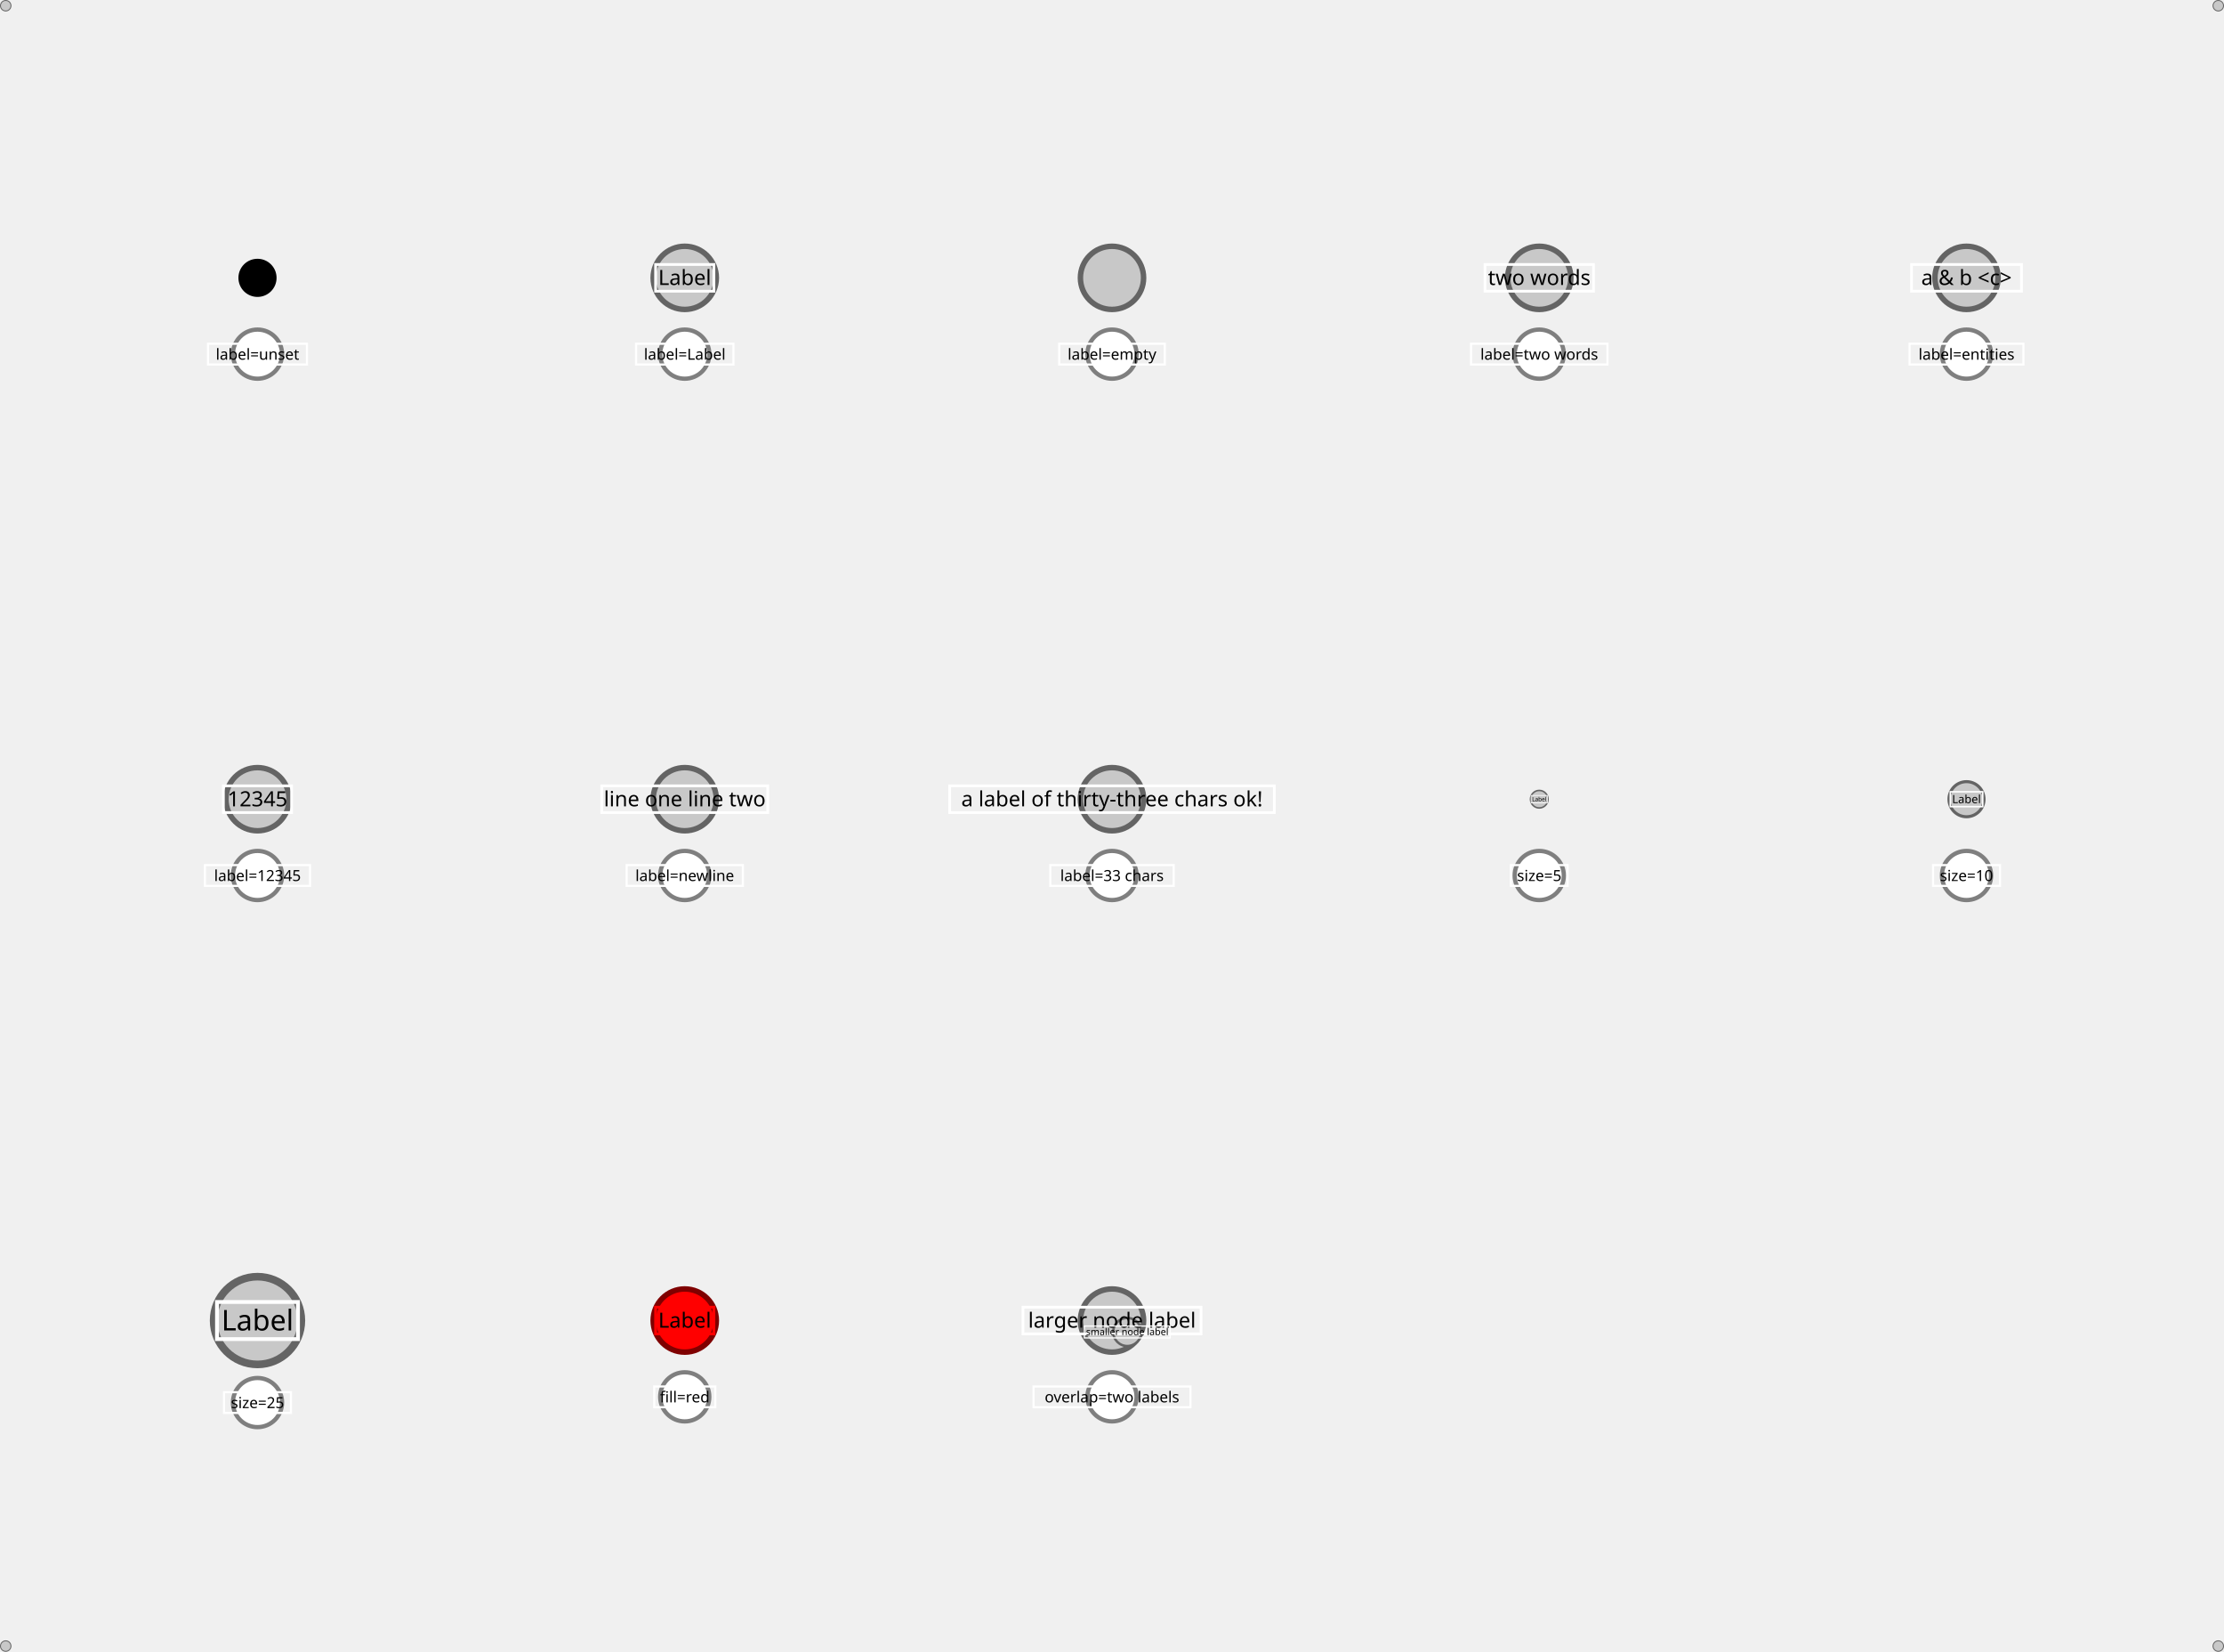
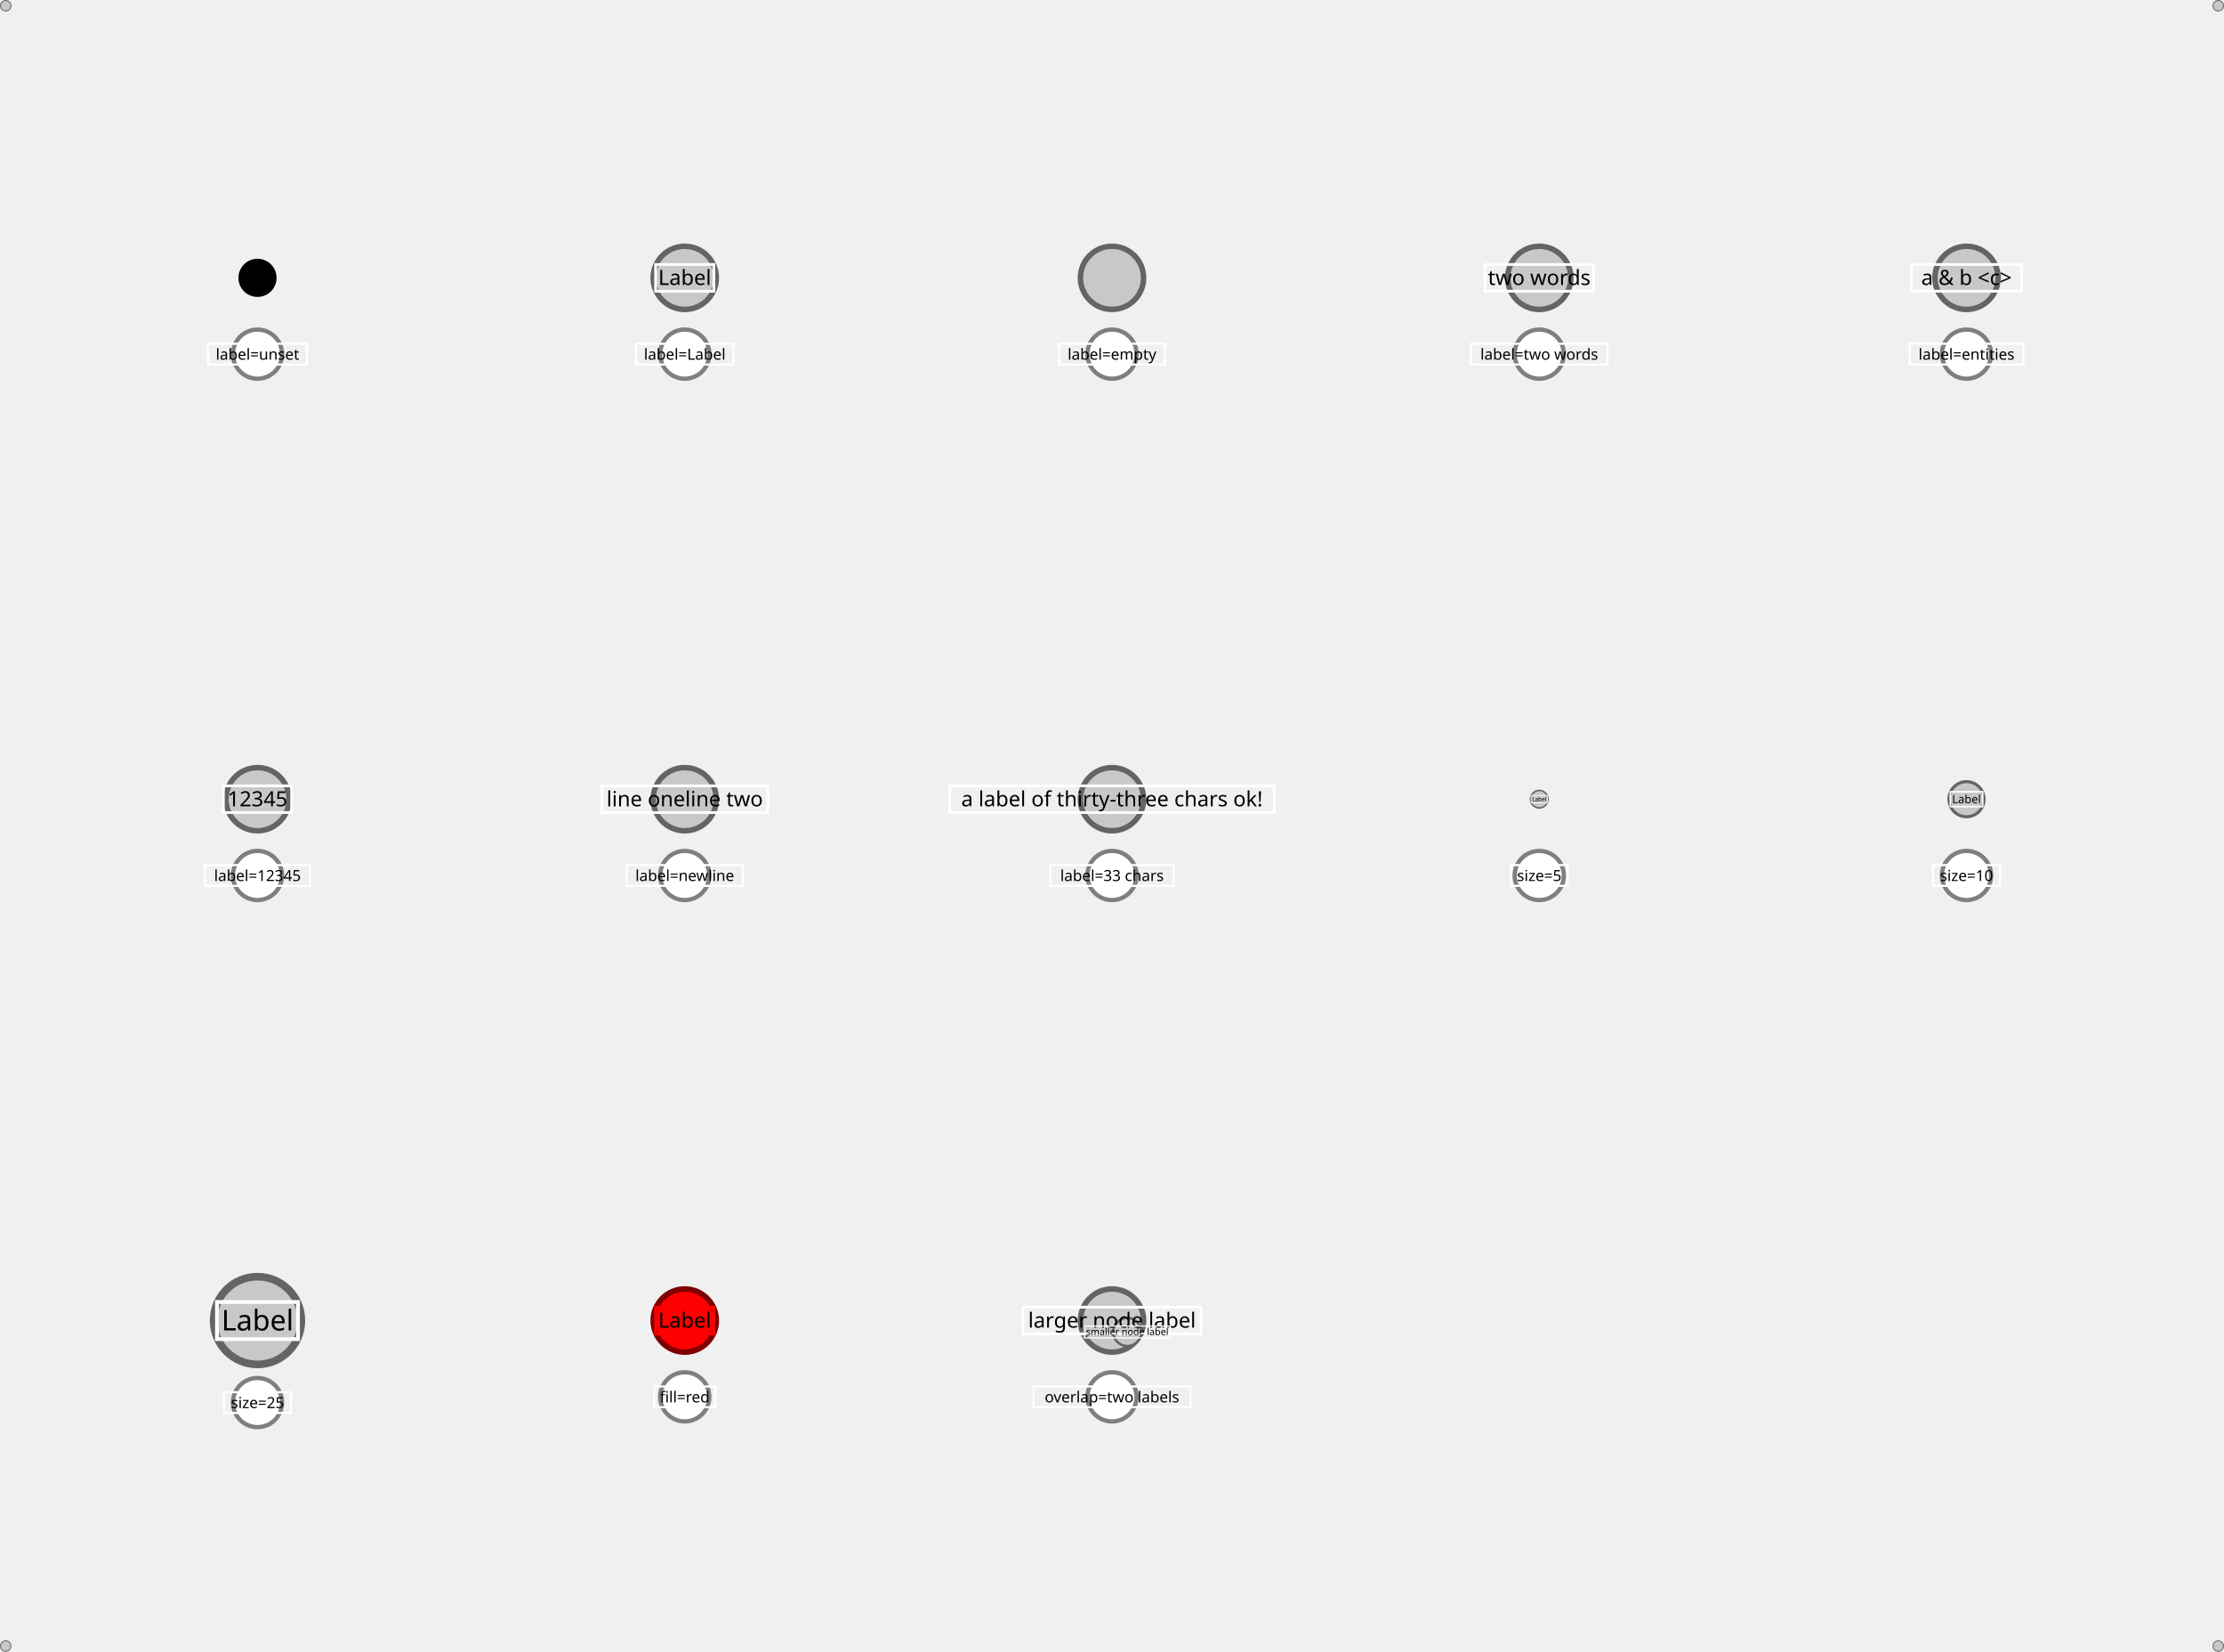
<svg xmlns="http://www.w3.org/2000/svg" contentScriptType="text/ecmascript" width="1166.0" zoomAndPan="magnify" contentStyleType="text/css" viewBox="17 -883 1166 866" height="866.0" preserveAspectRatio="xMidYMid meet" version="1.1">
  <g id="nodes">
    <circle fill-opacity="1.0" fill="#c8c8c8" r="23.0" cx="152.0" class="id_label-node-size-25" cy="-190.67" stroke="#646464" stroke-opacity="1.0" stroke-width="4.0" />
    <circle fill-opacity="1.0" fill="#c8c8c8" r="16.56" cx="376.0" class="id_label-text" cy="-737.33" stroke="#646464" stroke-opacity="1.0" stroke-width="2.88" />
    <circle fill-opacity="1.0" fill="#c8c8c8" r="16.56" cx="600.0" class="id_label-empty" cy="-737.33" stroke="#646464" stroke-opacity="1.0" stroke-width="2.88" />
    <circle fill-opacity="1.0" fill="#c8c8c8" r="16.56" cx="824.0" class="id_label-words" cy="-737.33" stroke="#646464" stroke-opacity="1.0" stroke-width="2.88" />
    <circle fill-opacity="1.0" fill="#c8c8c8" r="16.56" cx="1048.0" class="id_label-entity" cy="-737.33" stroke="#646464" stroke-opacity="1.0" stroke-width="2.88" />
    <circle fill-opacity="1.0" fill="#c8c8c8" r="16.56" cx="152.0" class="id_label-digits" cy="-464.0" stroke="#646464" stroke-opacity="1.0" stroke-width="2.88" />
    <circle fill-opacity="1.0" fill="#c8c8c8" r="16.56" cx="376.0" class="id_label-newline" cy="-464.0" stroke="#646464" stroke-opacity="1.0" stroke-width="2.88" />
    <circle fill-opacity="1.0" fill="#c8c8c8" r="16.56" cx="600.0" class="id_label-long" cy="-464.0" stroke="#646464" stroke-opacity="1.0" stroke-width="2.88" />
    <circle fill-opacity="1.0" fill="#ff0000" r="16.56" cx="376.0" class="id_label-on-red" cy="-190.67" stroke="#7f0000" stroke-opacity="1.0" stroke-width="2.88" />
    <circle fill-opacity="1.0" fill="#c8c8c8" r="16.56" cx="600.0" class="id_label-overlap" cy="-190.67" stroke="#646464" stroke-opacity="1.0" stroke-width="2.88" />
    <circle fill-opacity="1.0" fill="#ffffff" r="12.88" cx="152.0" class="id_cap-default" cy="-697.33" stroke="#7f7f7f" stroke-opacity="1.0" stroke-width="2.24" />
    <circle fill-opacity="1.0" fill="#ffffff" r="12.88" cx="376.0" class="id_cap-label-text" cy="-697.33" stroke="#7f7f7f" stroke-opacity="1.0" stroke-width="2.24" />
    <circle fill-opacity="1.0" fill="#ffffff" r="12.88" cx="600.0" class="id_cap-label-empty" cy="-697.33" stroke="#7f7f7f" stroke-opacity="1.0" stroke-width="2.24" />
    <circle fill-opacity="1.0" fill="#ffffff" r="12.88" cx="824.0" class="id_cap-label-words" cy="-697.33" stroke="#7f7f7f" stroke-opacity="1.0" stroke-width="2.24" />
    <circle fill-opacity="1.0" fill="#ffffff" r="12.88" cx="1048.0" class="id_cap-label-entity" cy="-697.33" stroke="#7f7f7f" stroke-opacity="1.0" stroke-width="2.24" />
    <circle fill-opacity="1.0" fill="#ffffff" r="12.88" cx="152.0" class="id_cap-label-digits" cy="-424.0" stroke="#7f7f7f" stroke-opacity="1.0" stroke-width="2.24" />
    <circle fill-opacity="1.0" fill="#ffffff" r="12.88" cx="376.0" class="id_cap-label-newline" cy="-424.0" stroke="#7f7f7f" stroke-opacity="1.0" stroke-width="2.24" />
    <circle fill-opacity="1.0" fill="#ffffff" r="12.88" cx="600.0" class="id_cap-label-long" cy="-424.0" stroke="#7f7f7f" stroke-opacity="1.0" stroke-width="2.24" />
    <circle fill-opacity="1.0" fill="#ffffff" r="12.88" cx="824.0" class="id_cap-label-node-size-5" cy="-424.0" stroke="#7f7f7f" stroke-opacity="1.0" stroke-width="2.24" />
    <circle fill-opacity="1.0" fill="#ffffff" r="12.88" cx="1048.0" class="id_cap-label-node-size-10" cy="-424.0" stroke="#7f7f7f" stroke-opacity="1.0" stroke-width="2.24" />
    <circle fill-opacity="1.0" fill="#ffffff" r="12.88" cx="152.0" class="id_cap-label-node-size-25" cy="-147.67" stroke="#7f7f7f" stroke-opacity="1.0" stroke-width="2.24" />
    <circle fill-opacity="1.0" fill="#ffffff" r="12.88" cx="376.0" class="id_cap-label-on-red" cy="-150.67" stroke="#7f7f7f" stroke-opacity="1.0" stroke-width="2.24" />
    <circle fill-opacity="1.0" fill="#ffffff" r="12.88" cx="600.0" class="id_cap-label-overlap" cy="-150.67" stroke="#7f7f7f" stroke-opacity="1.0" stroke-width="2.24" />
    <circle fill-opacity="1.0" fill="#c8c8c8" r="9.2" cx="1048.0" class="id_label-node-size-10" cy="-464.0" stroke="#646464" stroke-opacity="1.0" stroke-width="1.6" />
    <circle fill-opacity="1.0" fill="#c8c8c8" r="7.36" cx="608.0" class="id_label-overlap-small" cy="-184.67" stroke="#646464" stroke-opacity="1.0" stroke-width="1.28" />
    <circle fill-opacity="1.0" fill="#c8c8c8" r="4.6" cx="824.0" class="id_label-node-size-5" cy="-464.0" stroke="#646464" stroke-opacity="1.0" stroke-width="0.8" />
    <circle fill-opacity="1.0" fill="#c8c8c8" r="2.76" cx="20.0" class="id_anchor-nw" cy="-880.0" stroke="#646464" stroke-opacity="1.0" stroke-width="0.48" />
    <circle fill-opacity="1.0" fill="#c8c8c8" r="2.76" cx="1180.0" class="id_anchor-ne" cy="-880.0" stroke="#646464" stroke-opacity="1.0" stroke-width="0.48" />
    <circle fill-opacity="1.0" fill="#c8c8c8" r="2.76" cx="20.0" class="id_anchor-sw" cy="-20.0" stroke="#646464" stroke-opacity="1.0" stroke-width="0.48" />
    <circle fill-opacity="1.0" fill="#c8c8c8" r="2.76" cx="1180.0" class="id_anchor-se" cy="-20.0" stroke="#646464" stroke-opacity="1.0" stroke-width="0.48" />
    <circle fill-opacity="1.0" fill="#000000" r="9.2" cx="152.0" class="id_default" cy="-737.33" stroke="#000000" stroke-opacity="1.0" stroke-width="1.6" />
  </g>
  <g id="node-labels">
    <rect x="130.767" y="-200.4" fill="none" width="42.466" opacity="1.0" height="19.461" stroke="#ffffff" stroke-width="2.0" stroke-opacity="1.0" />
    <text font-size="15" x="152.0" y="-185.477" fill-opacity="1.0" fill="#000000" font-family="Dialog" style="text-anchor: middle;" class="id_label-node-size-25">
            Label
        </text>
    <rect x="360.716" y="-744.334" fill="none" width="30.567" opacity="1.0" height="14.008" stroke="#ffffff" stroke-width="1.44" stroke-opacity="1.0" />
    <text font-size="11" x="376.0" y="-733.592" fill-opacity="1.0" fill="#000000" font-family="Dialog" style="text-anchor: middle;" class="id_label-text">
            Label
        </text>
    <rect x="795.552" y="-744.334" fill="none" width="56.895" opacity="1.0" height="14.008" stroke="#ffffff" stroke-width="1.44" stroke-opacity="1.0" />
    <text font-size="11" x="824.0" y="-733.592" fill-opacity="1.0" fill="#000000" font-family="Dialog" style="text-anchor: middle;" class="id_label-words">
            two words
        </text>
    <rect x="1019.173" y="-744.334" fill="none" width="57.654" opacity="1.0" height="14.008" stroke="#ffffff" stroke-width="1.44" stroke-opacity="1.0" />
    <text font-size="11" x="1048.0" y="-733.592" fill-opacity="1.0" fill="#000000" font-family="Dialog" style="text-anchor: middle;" class="id_label-entity">
            a &amp; b &lt;c&gt;
        </text>
    <rect x="134.107" y="-471.004" fill="none" width="35.787" opacity="1.0" height="14.008" stroke="#ffffff" stroke-width="1.44" stroke-opacity="1.0" />
    <text font-size="11" x="152.0" y="-460.262" fill-opacity="1.0" fill="#000000" font-family="Dialog" style="text-anchor: middle;" class="id_label-digits">
            12345
        </text>
    <rect x="332.483" y="-471.004" fill="none" width="87.035" opacity="1.0" height="14.008" stroke="#ffffff" stroke-width="1.44" stroke-opacity="1.0" />
    <text font-size="11" x="376.0" y="-460.262" fill-opacity="1.0" fill="#000000" font-family="Dialog" style="text-anchor: middle;" class="id_label-newline">
-             line one line two
+             line oneline two
        </text>
    <rect x="514.892" y="-471.004" fill="none" width="170.215" opacity="1.0" height="14.008" stroke="#ffffff" stroke-width="1.44" stroke-opacity="1.0" />
    <text font-size="11" x="600.0" y="-460.262" fill-opacity="1.0" fill="#000000" font-family="Dialog" style="text-anchor: middle;" class="id_label-long">
            a label of thirty-three chars ok!
        </text>
    <rect x="360.716" y="-197.674" fill="none" width="30.567" opacity="1.0" height="14.008" stroke="#ff0000" stroke-width="1.44" stroke-opacity="1.0" />
    <text font-size="11" x="376.0" y="-186.932" fill-opacity="1.0" fill="#000000" font-family="Dialog" style="text-anchor: middle;" class="id_label-on-red">
            Label
        </text>
    <rect x="553.325" y="-197.674" fill="none" width="93.351" opacity="1.0" height="14.008" stroke="#ffffff" stroke-width="1.44" stroke-opacity="1.0" />
    <text font-size="11" x="600.0" y="-186.932" fill-opacity="1.0" fill="#000000" font-family="Dialog" style="text-anchor: middle;" class="id_label-overlap">
            larger node label
        </text>
    <rect x="126.049" y="-702.774" fill="none" width="51.902" opacity="1.0" height="10.887" stroke="#ffffff" stroke-width="1.12" stroke-opacity="1.0" />
    <text font-size="8" x="152.0" y="-694.425" fill-opacity="1.0" fill="#000000" font-family="Dialog" style="text-anchor: middle;" class="id_cap-default">
            label=unset
        </text>
    <rect x="350.461" y="-702.774" fill="none" width="51.079" opacity="1.0" height="10.887" stroke="#ffffff" stroke-width="1.12" stroke-opacity="1.0" />
    <text font-size="8" x="376.0" y="-694.425" fill-opacity="1.0" fill="#000000" font-family="Dialog" style="text-anchor: middle;" class="id_cap-label-text">
            label=Label
        </text>
    <rect x="572.32" y="-702.774" fill="none" width="55.36" opacity="1.0" height="10.887" stroke="#ffffff" stroke-width="1.12" stroke-opacity="1.0" />
    <text font-size="8" x="600.0" y="-694.425" fill-opacity="1.0" fill="#000000" font-family="Dialog" style="text-anchor: middle;" class="id_cap-label-empty">
            label=empty
        </text>
    <rect x="788.23" y="-702.774" fill="none" width="71.539" opacity="1.0" height="10.887" stroke="#ffffff" stroke-width="1.12" stroke-opacity="1.0" />
    <text font-size="8" x="824.0" y="-694.425" fill-opacity="1.0" fill="#000000" font-family="Dialog" style="text-anchor: middle;" class="id_cap-label-words">
            label=two words
        </text>
    <rect x="1018.151" y="-702.774" fill="none" width="59.699" opacity="1.0" height="10.887" stroke="#ffffff" stroke-width="1.12" stroke-opacity="1.0" />
    <text font-size="8" x="1048.0" y="-694.425" fill-opacity="1.0" fill="#000000" font-family="Dialog" style="text-anchor: middle;" class="id_cap-label-entity">
            label=entities
        </text>
    <rect x="124.433" y="-429.444" fill="none" width="55.135" opacity="1.0" height="10.887" stroke="#ffffff" stroke-width="1.12" stroke-opacity="1.0" />
    <text font-size="8" x="152.0" y="-421.095" fill-opacity="1.0" fill="#000000" font-family="Dialog" style="text-anchor: middle;" class="id_cap-label-digits">
            label=12345
        </text>
    <rect x="345.536" y="-429.444" fill="none" width="60.928" opacity="1.0" height="10.887" stroke="#ffffff" stroke-width="1.12" stroke-opacity="1.0" />
    <text font-size="8" x="376.0" y="-421.095" fill-opacity="1.0" fill="#000000" font-family="Dialog" style="text-anchor: middle;" class="id_cap-label-newline">
            label=newline
        </text>
    <rect x="567.66" y="-429.444" fill="none" width="64.681" opacity="1.0" height="10.887" stroke="#ffffff" stroke-width="1.12" stroke-opacity="1.0" />
    <text font-size="8" x="600.0" y="-421.095" fill-opacity="1.0" fill="#000000" font-family="Dialog" style="text-anchor: middle;" class="id_cap-label-long">
            label=33 chars
        </text>
    <rect x="809.121" y="-429.444" fill="none" width="29.758" opacity="1.0" height="10.887" stroke="#ffffff" stroke-width="1.12" stroke-opacity="1.0" />
    <text font-size="8" x="824.0" y="-421.095" fill-opacity="1.0" fill="#000000" font-family="Dialog" style="text-anchor: middle;" class="id_cap-label-node-size-5">
            size=5
        </text>
    <rect x="1030.452" y="-429.444" fill="none" width="35.096" opacity="1.0" height="10.887" stroke="#ffffff" stroke-width="1.12" stroke-opacity="1.0" />
    <text font-size="8" x="1048.0" y="-421.095" fill-opacity="1.0" fill="#000000" font-family="Dialog" style="text-anchor: middle;" class="id_cap-label-node-size-10">
            size=10
        </text>
    <rect x="134.452" y="-153.114" fill="none" width="35.096" opacity="1.0" height="10.887" stroke="#ffffff" stroke-width="1.12" stroke-opacity="1.0" />
    <text font-size="8" x="152.0" y="-144.765" fill-opacity="1.0" fill="#000000" font-family="Dialog" style="text-anchor: middle;" class="id_cap-label-node-size-25">
            size=25
        </text>
    <rect x="359.982" y="-156.114" fill="none" width="32.036" opacity="1.0" height="10.887" stroke="#ffffff" stroke-width="1.12" stroke-opacity="1.0" />
    <text font-size="8" x="376.0" y="-147.765" fill-opacity="1.0" fill="#000000" font-family="Dialog" style="text-anchor: middle;" class="id_cap-label-on-red">
            fill=red
        </text>
    <rect x="558.861" y="-156.114" fill="none" width="82.277" opacity="1.0" height="10.887" stroke="#ffffff" stroke-width="1.12" stroke-opacity="1.0" />
    <text font-size="8" x="600.0" y="-147.765" fill-opacity="1.0" fill="#000000" font-family="Dialog" style="text-anchor: middle;" class="id_cap-label-overlap">
            overlap=two labels
        </text>
    <rect x="1039.507" y="-467.892" fill="none" width="16.987" opacity="1.0" height="7.784" stroke="#ffffff" stroke-width="0.8" stroke-opacity="1.0" />
    <text font-size="6" x="1048.0" y="-461.923" fill-opacity="1.0" fill="#000000" font-family="Dialog" style="text-anchor: middle;" class="id_label-node-size-10">
            Label
        </text>
    <rect x="585.519" y="-187.782" fill="none" width="44.962" opacity="1.0" height="6.224" stroke="#ffffff" stroke-width="0.64" stroke-opacity="1.0" />
    <text font-size="5" x="608.0" y="-183.009" fill-opacity="1.0" fill="#000000" font-family="Dialog" style="text-anchor: middle;" class="id_label-overlap-small">
            smaller node label
        </text>
    <rect x="819.753" y="-465.946" fill="none" width="8.493" opacity="1.0" height="3.892" stroke="#ffffff" stroke-width="0.4" stroke-opacity="1.0" />
    <text font-size="3" x="824.0" y="-462.961" fill-opacity="1.0" fill="#000000" font-family="Dialog" style="text-anchor: middle;" class="id_label-node-size-5">
            Label
        </text>
  </g>
</svg>
